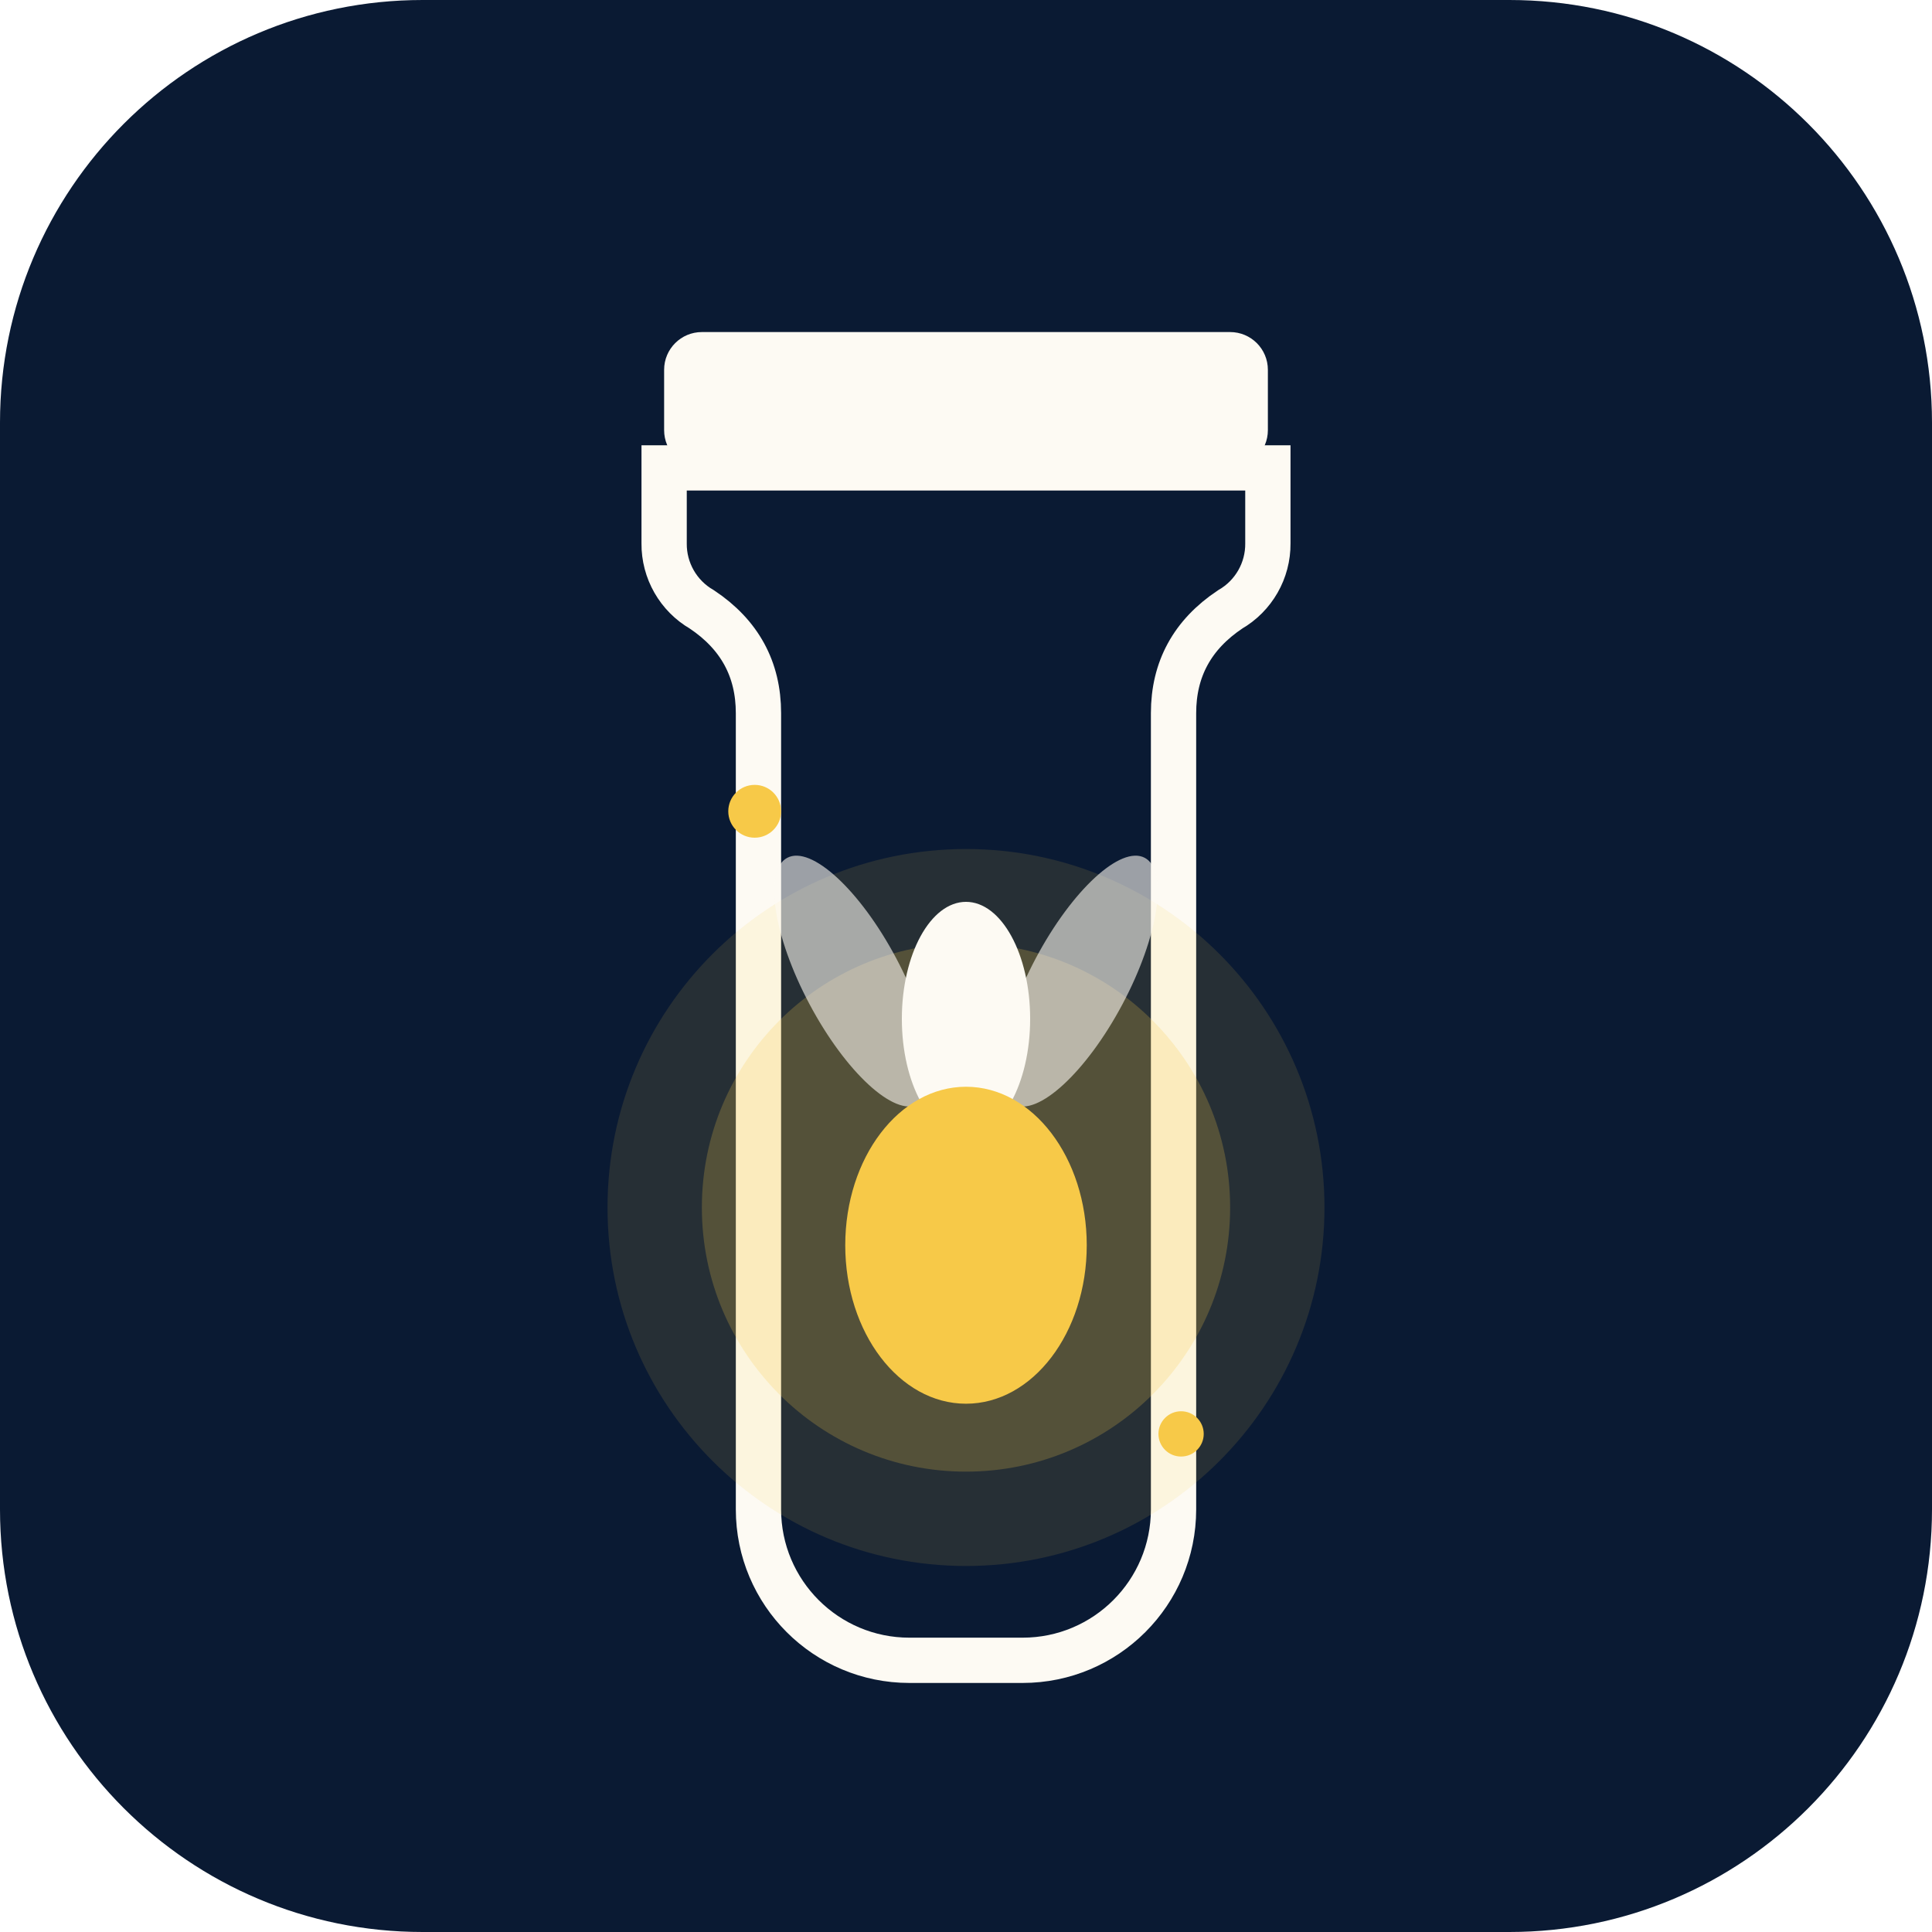
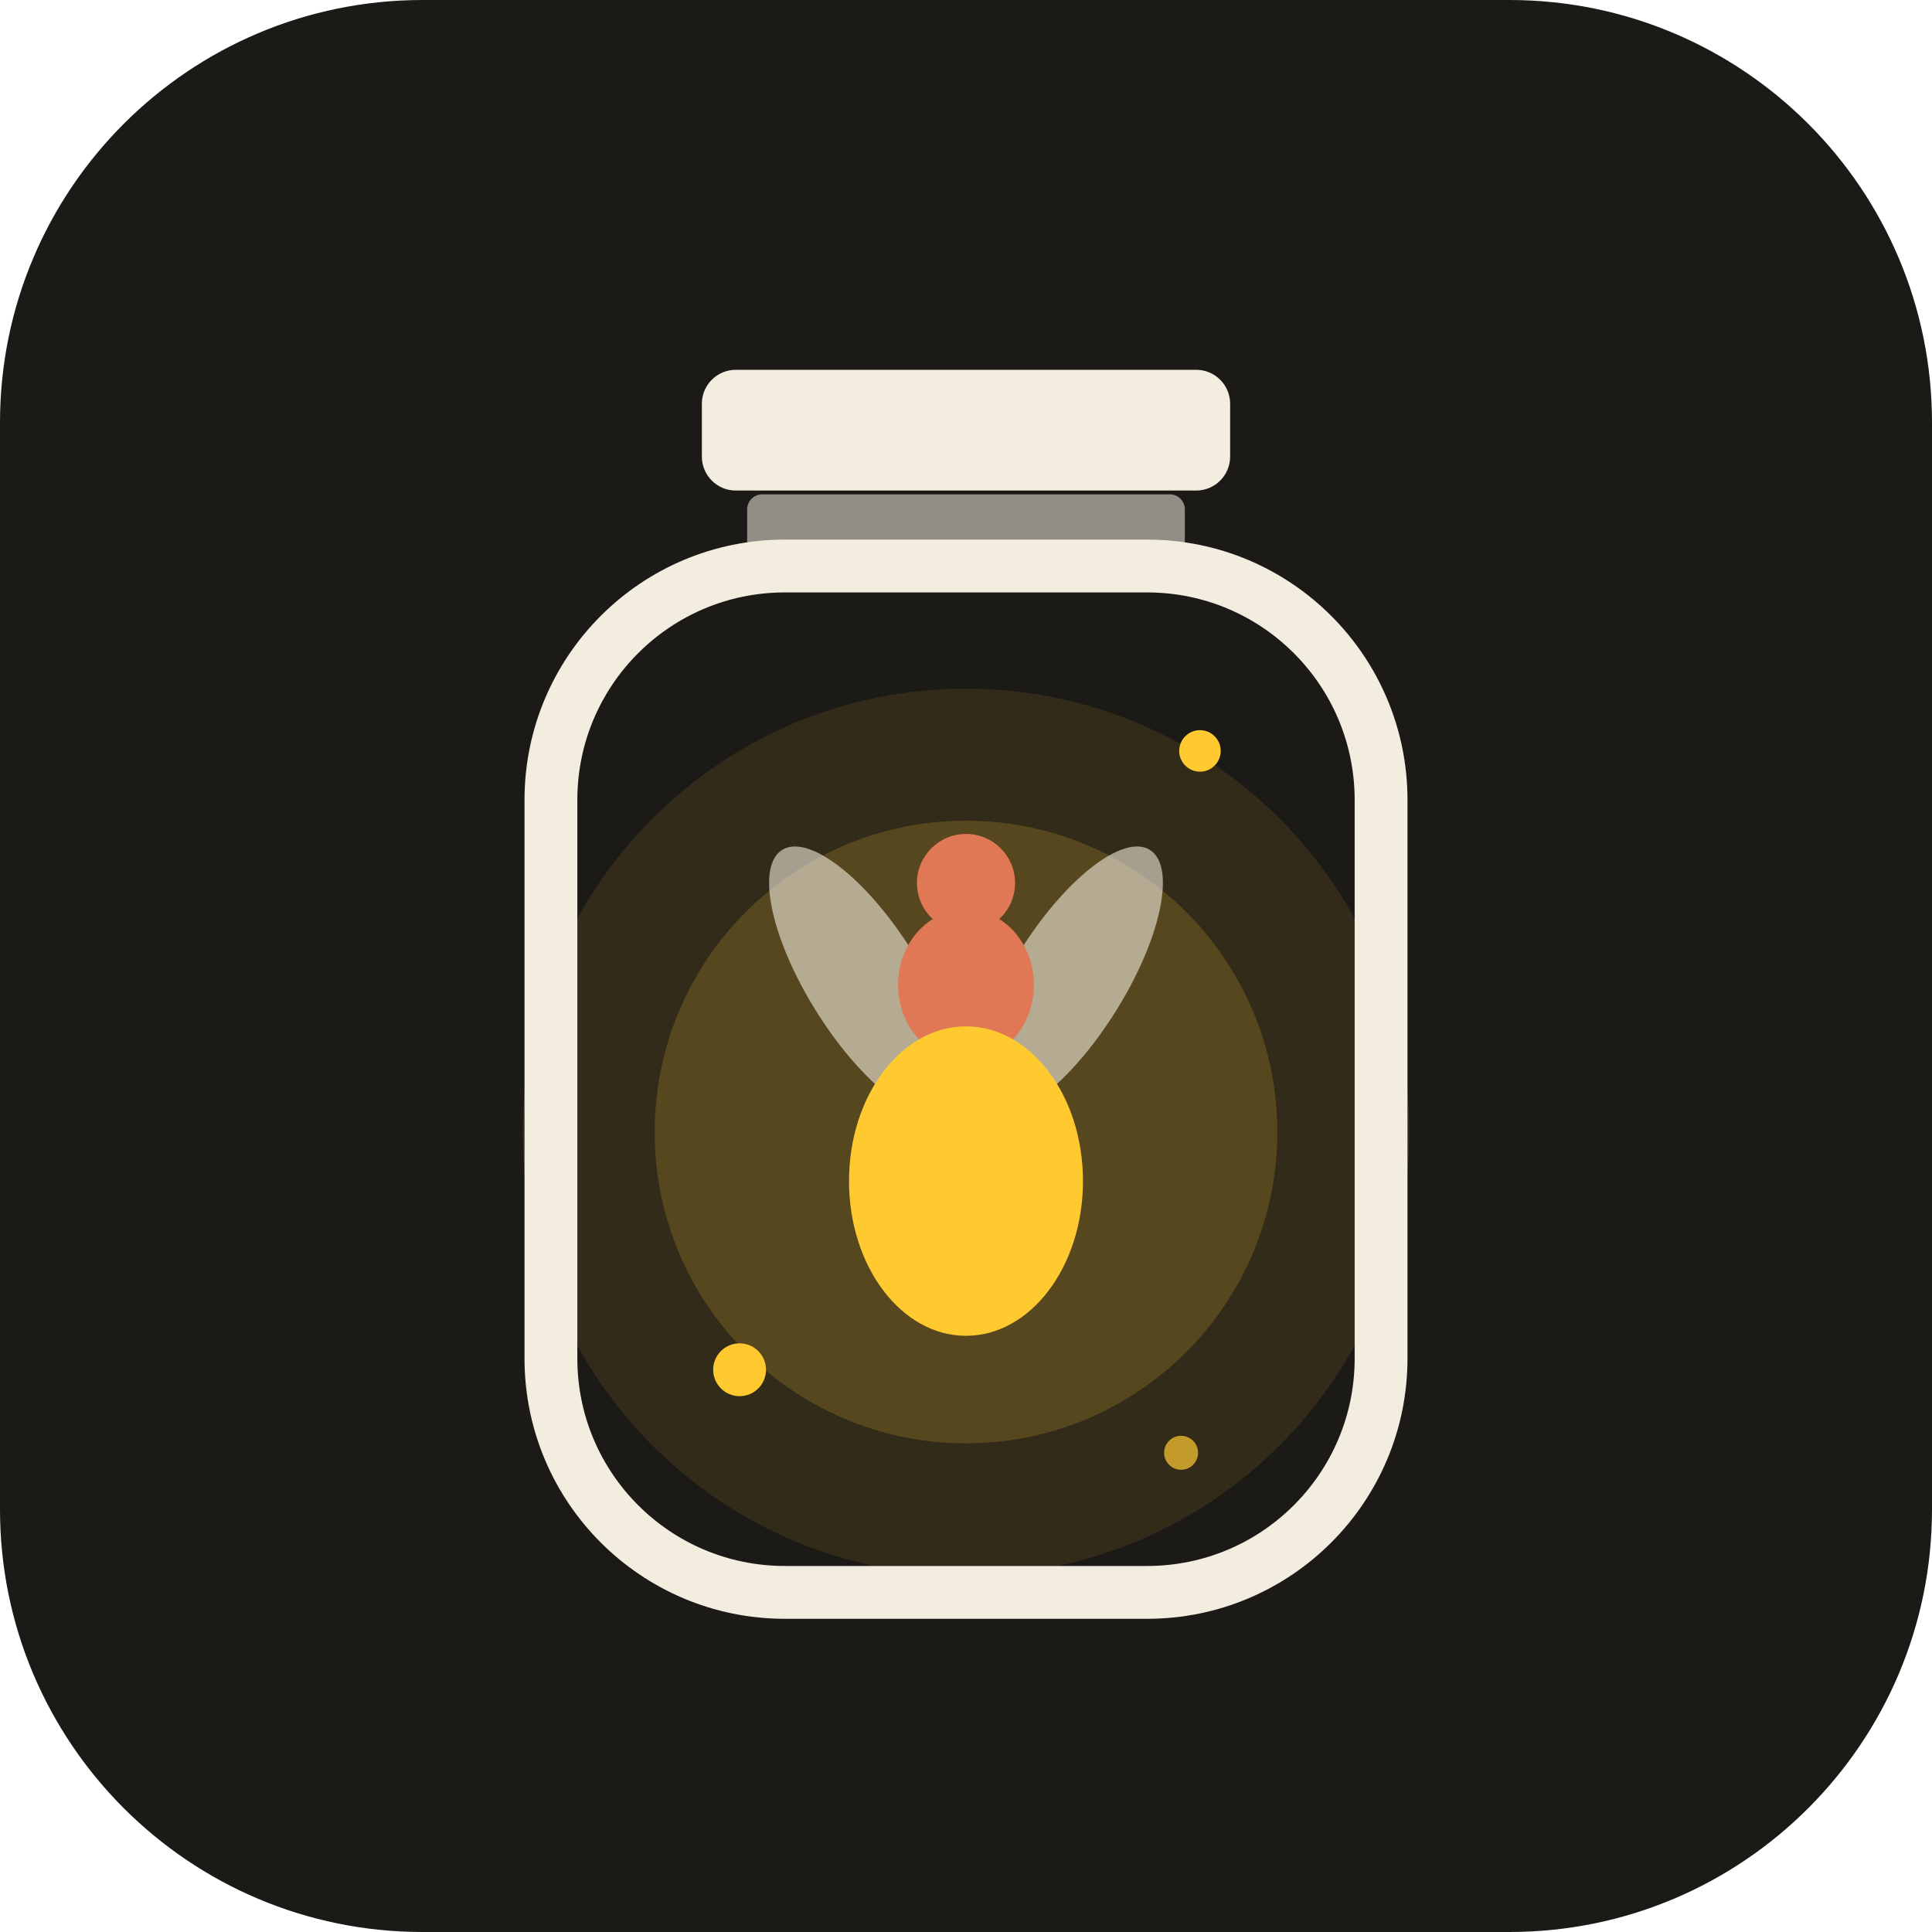
<svg xmlns="http://www.w3.org/2000/svg" viewBox="0 0 1024 1024">
-   <rect width="1024" height="1024" rx="224" fill="#0a1a33" />
-   <rect x="352" y="176" width="320" height="72" rx="20" fill="#fdfaf3" />
-   <path d="M352 248 h320 v40 a40 40 0 0 1 -20 35 q-30 20 -30 55 v422 a80 80 0 0 1 -80 80 h-60 a80 80 0 0 1 -80 -80 v-422 q0 -35 -30 -55 a40 40 0 0 1 -20 -35 z" fill="none" stroke="#fdfaf3" stroke-width="24" />
-   <circle cx="512" cy="640" r="190" fill="#f7c948" opacity=".12" />
-   <circle cx="512" cy="640" r="140" fill="#f7c948" opacity=".22" />
-   <ellipse cx="452" cy="520" rx="26" ry="74" transform="rotate(-28 452 520)" fill="#fdfaf3" opacity=".6" />
-   <ellipse cx="572" cy="520" rx="26" ry="74" transform="rotate(28 572 520)" fill="#fdfaf3" opacity=".6" />
-   <ellipse cx="512" cy="540" rx="34" ry="62" fill="#fdfaf3" />
-   <ellipse cx="512" cy="660" rx="64" ry="84" fill="#f7c948" />
-   <circle cx="400" cy="430" r="14" fill="#f7c948" />
-   <circle cx="626" cy="760" r="12" fill="#f7c948" />
+   <rect width="1024" height="1024" rx="224" fill="#1c1a17" />
+   <circle cx="512" cy="600" r="235" fill="#ffca30" opacity=".10" />
+   <circle cx="512" cy="600" r="165" fill="#ffca30" opacity=".18" />
+   <rect x="372" y="196" width="280" height="64" rx="18" fill="#f3ede0" />
+   <rect x="396" y="262" width="232" height="34" rx="8" fill="#f3ede0" opacity=".55" />
+   <rect x="292" y="300" width="440" height="544" rx="124" fill="none" stroke="#f3ede0" stroke-width="28" />
+   <ellipse cx="458" cy="520" rx="30" ry="82" transform="rotate(-32 458 520)" fill="#f3ede0" opacity=".6" />
+   <ellipse cx="566" cy="520" rx="30" ry="82" transform="rotate(32 566 520)" fill="#f3ede0" opacity=".6" />
+   <circle cx="512" cy="468" r="26" fill="#e07856" />
+   <ellipse cx="512" cy="522" rx="36" ry="40" fill="#e07856" />
+   <ellipse cx="512" cy="626" rx="62" ry="82" fill="#ffca30" />
+   <circle cx="392" cy="726" r="14" fill="#ffca30" />
+   <circle cx="636" cy="398" r="11" fill="#ffca30" />
+   <circle cx="626" cy="770" r="9" fill="#ffca30" opacity=".7" />
</svg>
